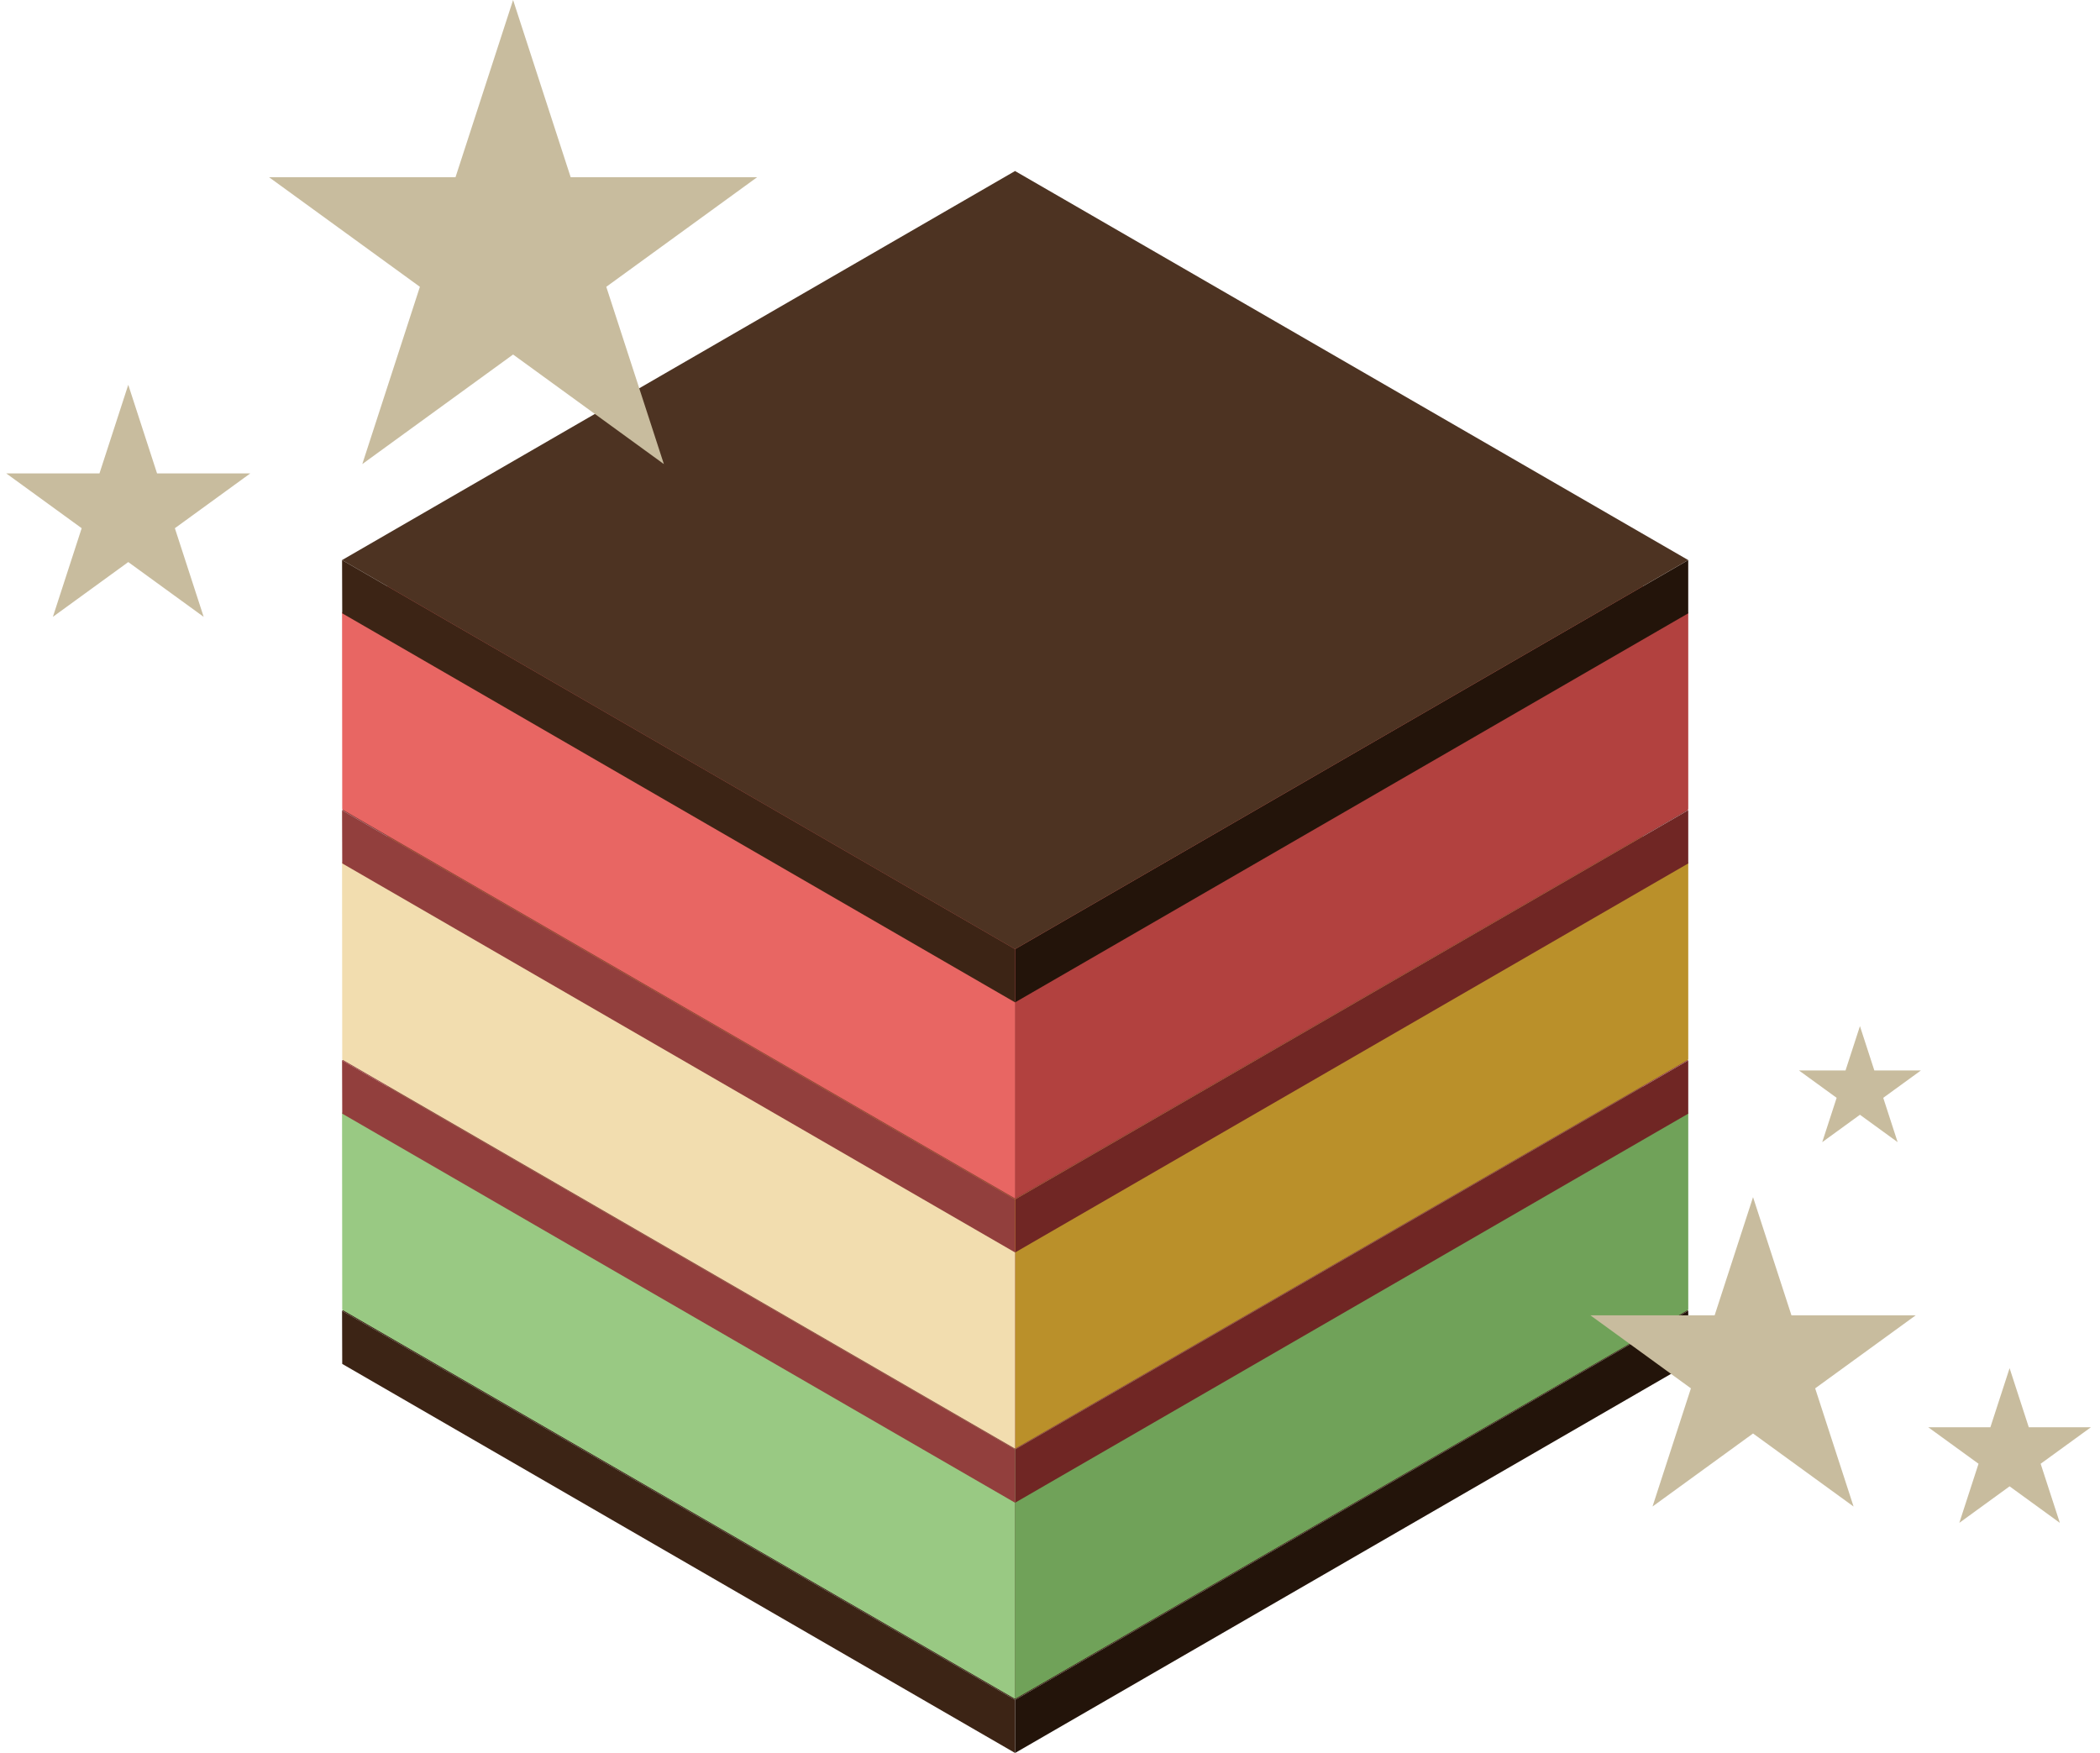
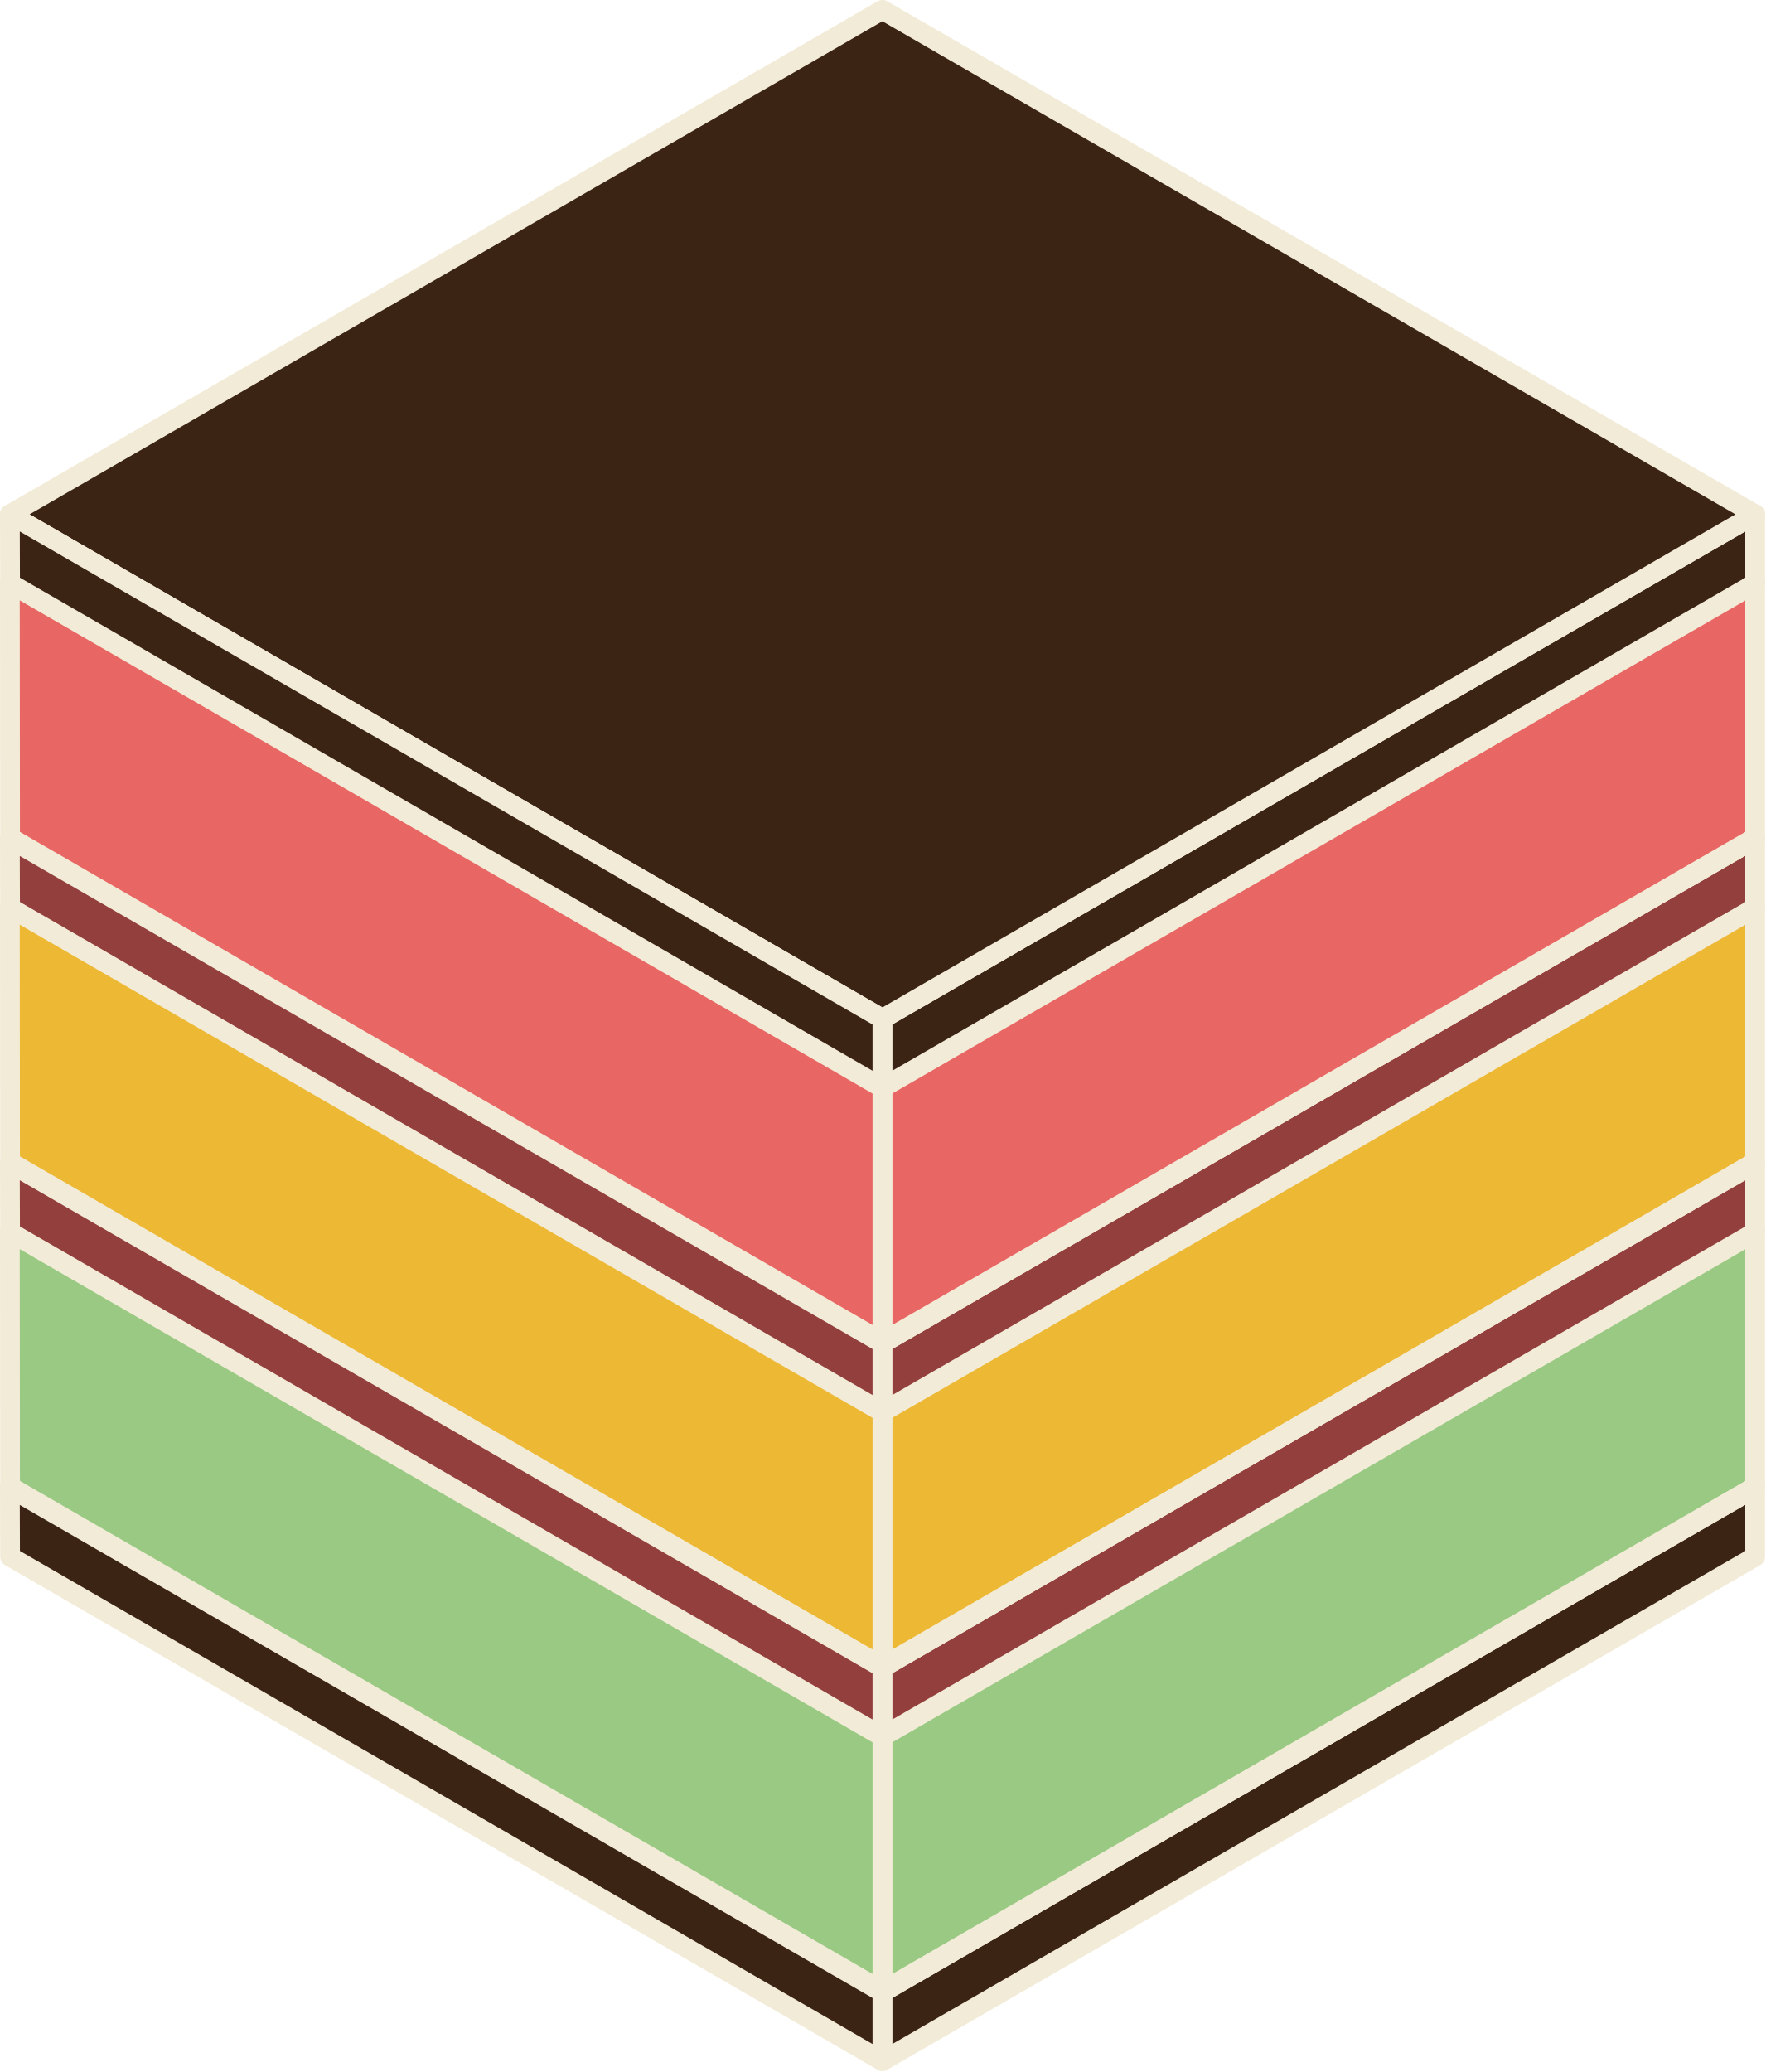
- <svg xmlns="http://www.w3.org/2000/svg" width="115" height="96" viewBox="0 0 115 96" fill="none">
-   <path d="M55.588 96V93.093L92.452 71.778V74.694L55.588 96Z" fill="#23140A" />
-   <path d="M55.587 50.48L92.45 71.778L55.587 93.092L18.732 71.786L55.587 50.48Z" fill="#3C2415" />
-   <path d="M55.587 96L18.741 74.694L18.732 71.787L55.587 93.093V96Z" fill="#3C2415" />
-   <path d="M55.588 93.04V82.251L92.452 60.945V71.734L55.588 93.04Z" fill="#70A259" />
-   <path d="M55.587 39.639L92.45 60.945L55.587 82.251L18.732 60.945L55.587 39.639Z" fill="#99C983" />
-   <path d="M55.587 93.04L18.741 71.734L18.732 60.945L55.587 82.251V93.04Z" fill="#99C983" />
-   <path d="M55.588 82.295V79.379L92.452 58.073V60.989L55.588 82.295Z" fill="#702624" />
-   <path d="M55.587 36.767L92.45 58.073L55.587 79.379L18.732 58.073L55.587 36.767Z" fill="#923F3D" />
-   <path d="M55.587 82.295L18.741 60.989L18.732 58.073L55.587 79.379V82.295Z" fill="#923F3D" />
-   <path d="M55.588 79.335V68.537L92.452 47.231V58.029L55.588 79.335Z" fill="#BA902A" />
-   <path d="M55.587 25.934L92.45 47.232L55.587 68.538L18.732 47.24L55.587 25.934Z" fill="#EDB834" />
-   <path d="M55.587 79.335L18.741 58.029L18.732 47.241L55.587 68.538V79.335Z" fill="#F2DDAF" />
-   <path d="M55.588 68.591V65.683L92.452 44.369V47.285L55.588 68.591Z" fill="#702624" />
-   <path d="M55.587 23.071L92.45 44.369L55.587 65.683L18.732 44.377L55.587 23.071Z" fill="#923F3D" />
-   <path d="M55.587 68.59L18.741 47.284L18.732 44.377L55.587 65.683V68.59Z" fill="#923F3D" />
-   <path d="M55.588 65.63V54.841L92.452 33.535V44.324L55.588 65.63Z" fill="#B2413F" />
-   <path d="M55.587 12.229L92.45 33.535L55.587 54.841L18.732 33.535L55.587 12.229Z" fill="#E86663" />
-   <path d="M55.587 65.63L18.741 44.324L18.732 33.535L55.587 54.841V65.63Z" fill="#E86663" />
-   <path d="M55.588 54.894V51.978L92.451 30.672V33.588L55.588 54.894Z" fill="#23140A" />
-   <path d="M55.586 9.366L92.45 30.672L55.586 51.978L18.732 30.672L55.586 9.366Z" fill="#4D3322" />
-   <path d="M55.587 54.894L18.741 33.588L18.732 30.672L55.587 51.978V54.894Z" fill="#3C2415" />
-   <path d="M28.098 0L31.252 9.707H41.459L33.201 15.707L36.355 25.415L28.098 19.415L19.84 25.415L22.994 15.707L14.736 9.707H24.944L28.098 0Z" fill="#C8BC9E" />
-   <path d="M96 65.561L98.103 72.033L104.907 72.033L99.402 76.032L101.505 82.504L96 78.504L90.495 82.504L92.598 76.032L87.093 72.033L93.897 72.033L96 65.561Z" fill="#C8BC9E" />
-   <path d="M101.854 56.195L102.642 58.622H105.194L103.13 60.122L103.918 62.549L101.854 61.049L99.789 62.549L100.578 60.122L98.513 58.622H101.065L101.854 56.195Z" fill="#C8BC9E" />
-   <path d="M110.049 74.927L111.1 78.163L114.502 78.163L111.75 80.162L112.801 83.398L110.049 81.398L107.296 83.398L108.348 80.162L105.595 78.163L108.997 78.163L110.049 74.927Z" fill="#C8BC9E" />
-   <path d="M7.024 21.073L8.601 25.927H13.705L9.576 28.927L11.153 33.781L7.024 30.781L2.896 33.781L4.473 28.927L0.344 25.927H5.447L7.024 21.073Z" fill="#C8BC9E" />
+ <svg xmlns="http://www.w3.org/2000/svg" width="179" height="210" viewBox="0 0 179 210" fill="none">
+   <path d="M89.441 208.899V201.922L177.904 150.772V157.77L89.441 208.899Z" fill="#3C2415" stroke="#F2EBD7" stroke-width="2" stroke-linecap="round" stroke-linejoin="round" />
+   <path d="M89.441 99.664L177.904 150.772L89.441 201.922L1 150.793L89.441 99.664Z" fill="#3C2415" stroke="#F2EBD7" stroke-width="2" stroke-linecap="round" stroke-linejoin="round" />
+   <path d="M89.442 208.899L1.021 157.77L1 150.793L89.442 201.922V208.899Z" fill="#3C2415" stroke="#F2EBD7" stroke-width="2" stroke-linecap="round" stroke-linejoin="round" />
+   <path d="M89.441 201.796V175.905L177.904 124.777V150.667L89.441 201.796Z" fill="#99C983" stroke="#F2EBD7" stroke-width="2" stroke-linecap="round" stroke-linejoin="round" />
+   <path d="M89.441 73.648L177.904 124.776L89.441 175.905L1 124.776L89.441 73.648Z" fill="#99C983" stroke="#F2EBD7" stroke-width="2" stroke-linecap="round" stroke-linejoin="round" />
+   <path d="M89.442 201.796L1.021 150.667L1 124.777L89.442 175.905V201.796Z" fill="#99C983" stroke="#F2EBD7" stroke-width="2" stroke-linecap="round" stroke-linejoin="round" />
+   <path d="M89.441 176.011V169.013L177.904 117.884V124.882L89.441 176.011Z" fill="#923F3D" stroke="#F2EBD7" stroke-width="2" stroke-linejoin="round" />
+   <path d="M89.441 66.755L177.904 117.884L89.441 169.013L1 117.884L89.441 66.755Z" fill="#923F3D" stroke="#F2EBD7" stroke-width="2" stroke-linejoin="round" />
+   <path d="M89.442 176.011L1.021 124.882L1 117.884L89.442 169.013V176.011Z" fill="#923F3D" stroke="#F2EBD7" stroke-width="2" stroke-linejoin="round" />
+   <path d="M89.441 168.907V142.996L177.904 91.867V117.779L89.441 168.907Z" fill="#EDB834" stroke="#F2EBD7" stroke-width="2" stroke-linecap="round" stroke-linejoin="round" />
+   <path d="M89.441 40.76L177.904 91.868L89.441 142.996L1 91.888L89.441 40.76Z" fill="#EDB834" stroke="#F2EBD7" stroke-width="2" stroke-linecap="round" stroke-linejoin="round" />
+   <path d="M89.442 168.908L1.021 117.779L1 91.889L89.442 142.996V168.908Z" fill="#EDB834" stroke="#F2EBD7" stroke-width="2" stroke-linecap="round" stroke-linejoin="round" />
+   <path d="M89.441 143.123V136.146L177.904 84.996V91.994L89.441 143.123Z" fill="#923F3D" stroke="#F2EBD7" stroke-width="2" stroke-linejoin="round" />
+   <path d="M89.441 33.888L177.904 84.996L89.441 136.146L1 85.017L89.441 33.888Z" fill="#923F3D" stroke="#F2EBD7" stroke-width="2" stroke-linejoin="round" />
+   <path d="M89.442 143.123L1.021 91.994L1 85.017L89.442 136.146V143.123Z" fill="#923F3D" stroke="#F2EBD7" stroke-width="2" stroke-linejoin="round" />
+   <path d="M89.441 136.019V110.129L177.904 59.001V84.891L89.441 136.019Z" fill="#E86663" stroke="#F2EBD7" stroke-width="2" stroke-linejoin="round" />
+   <path d="M89.441 7.872L177.904 59.001L89.441 110.129L1 59.001L89.441 7.872Z" fill="#E86663" stroke="#F2EBD7" stroke-width="2" stroke-linejoin="round" />
+   <path d="M89.442 136.019L1.021 84.891L1 59.001L89.442 110.129V136.019Z" fill="#E86663" stroke="#F2EBD7" stroke-width="2" stroke-linejoin="round" />
+   <path d="M89.441 110.256V103.258L177.904 52.129V59.127L89.441 110.256Z" fill="#3C2415" stroke="#F2EBD7" stroke-width="2" stroke-linecap="round" stroke-linejoin="round" />
+   <path d="M89.441 1L177.904 52.129L89.441 103.258L1 52.129L89.441 1Z" fill="#3C2415" stroke="#F2EBD7" stroke-width="2" stroke-linecap="round" stroke-linejoin="round" />
+   <path d="M89.442 110.256L1.021 59.127L1 52.129L89.442 103.258V110.256Z" fill="#3C2415" stroke="#F2EBD7" stroke-width="2" stroke-linecap="round" stroke-linejoin="round" />
</svg>
